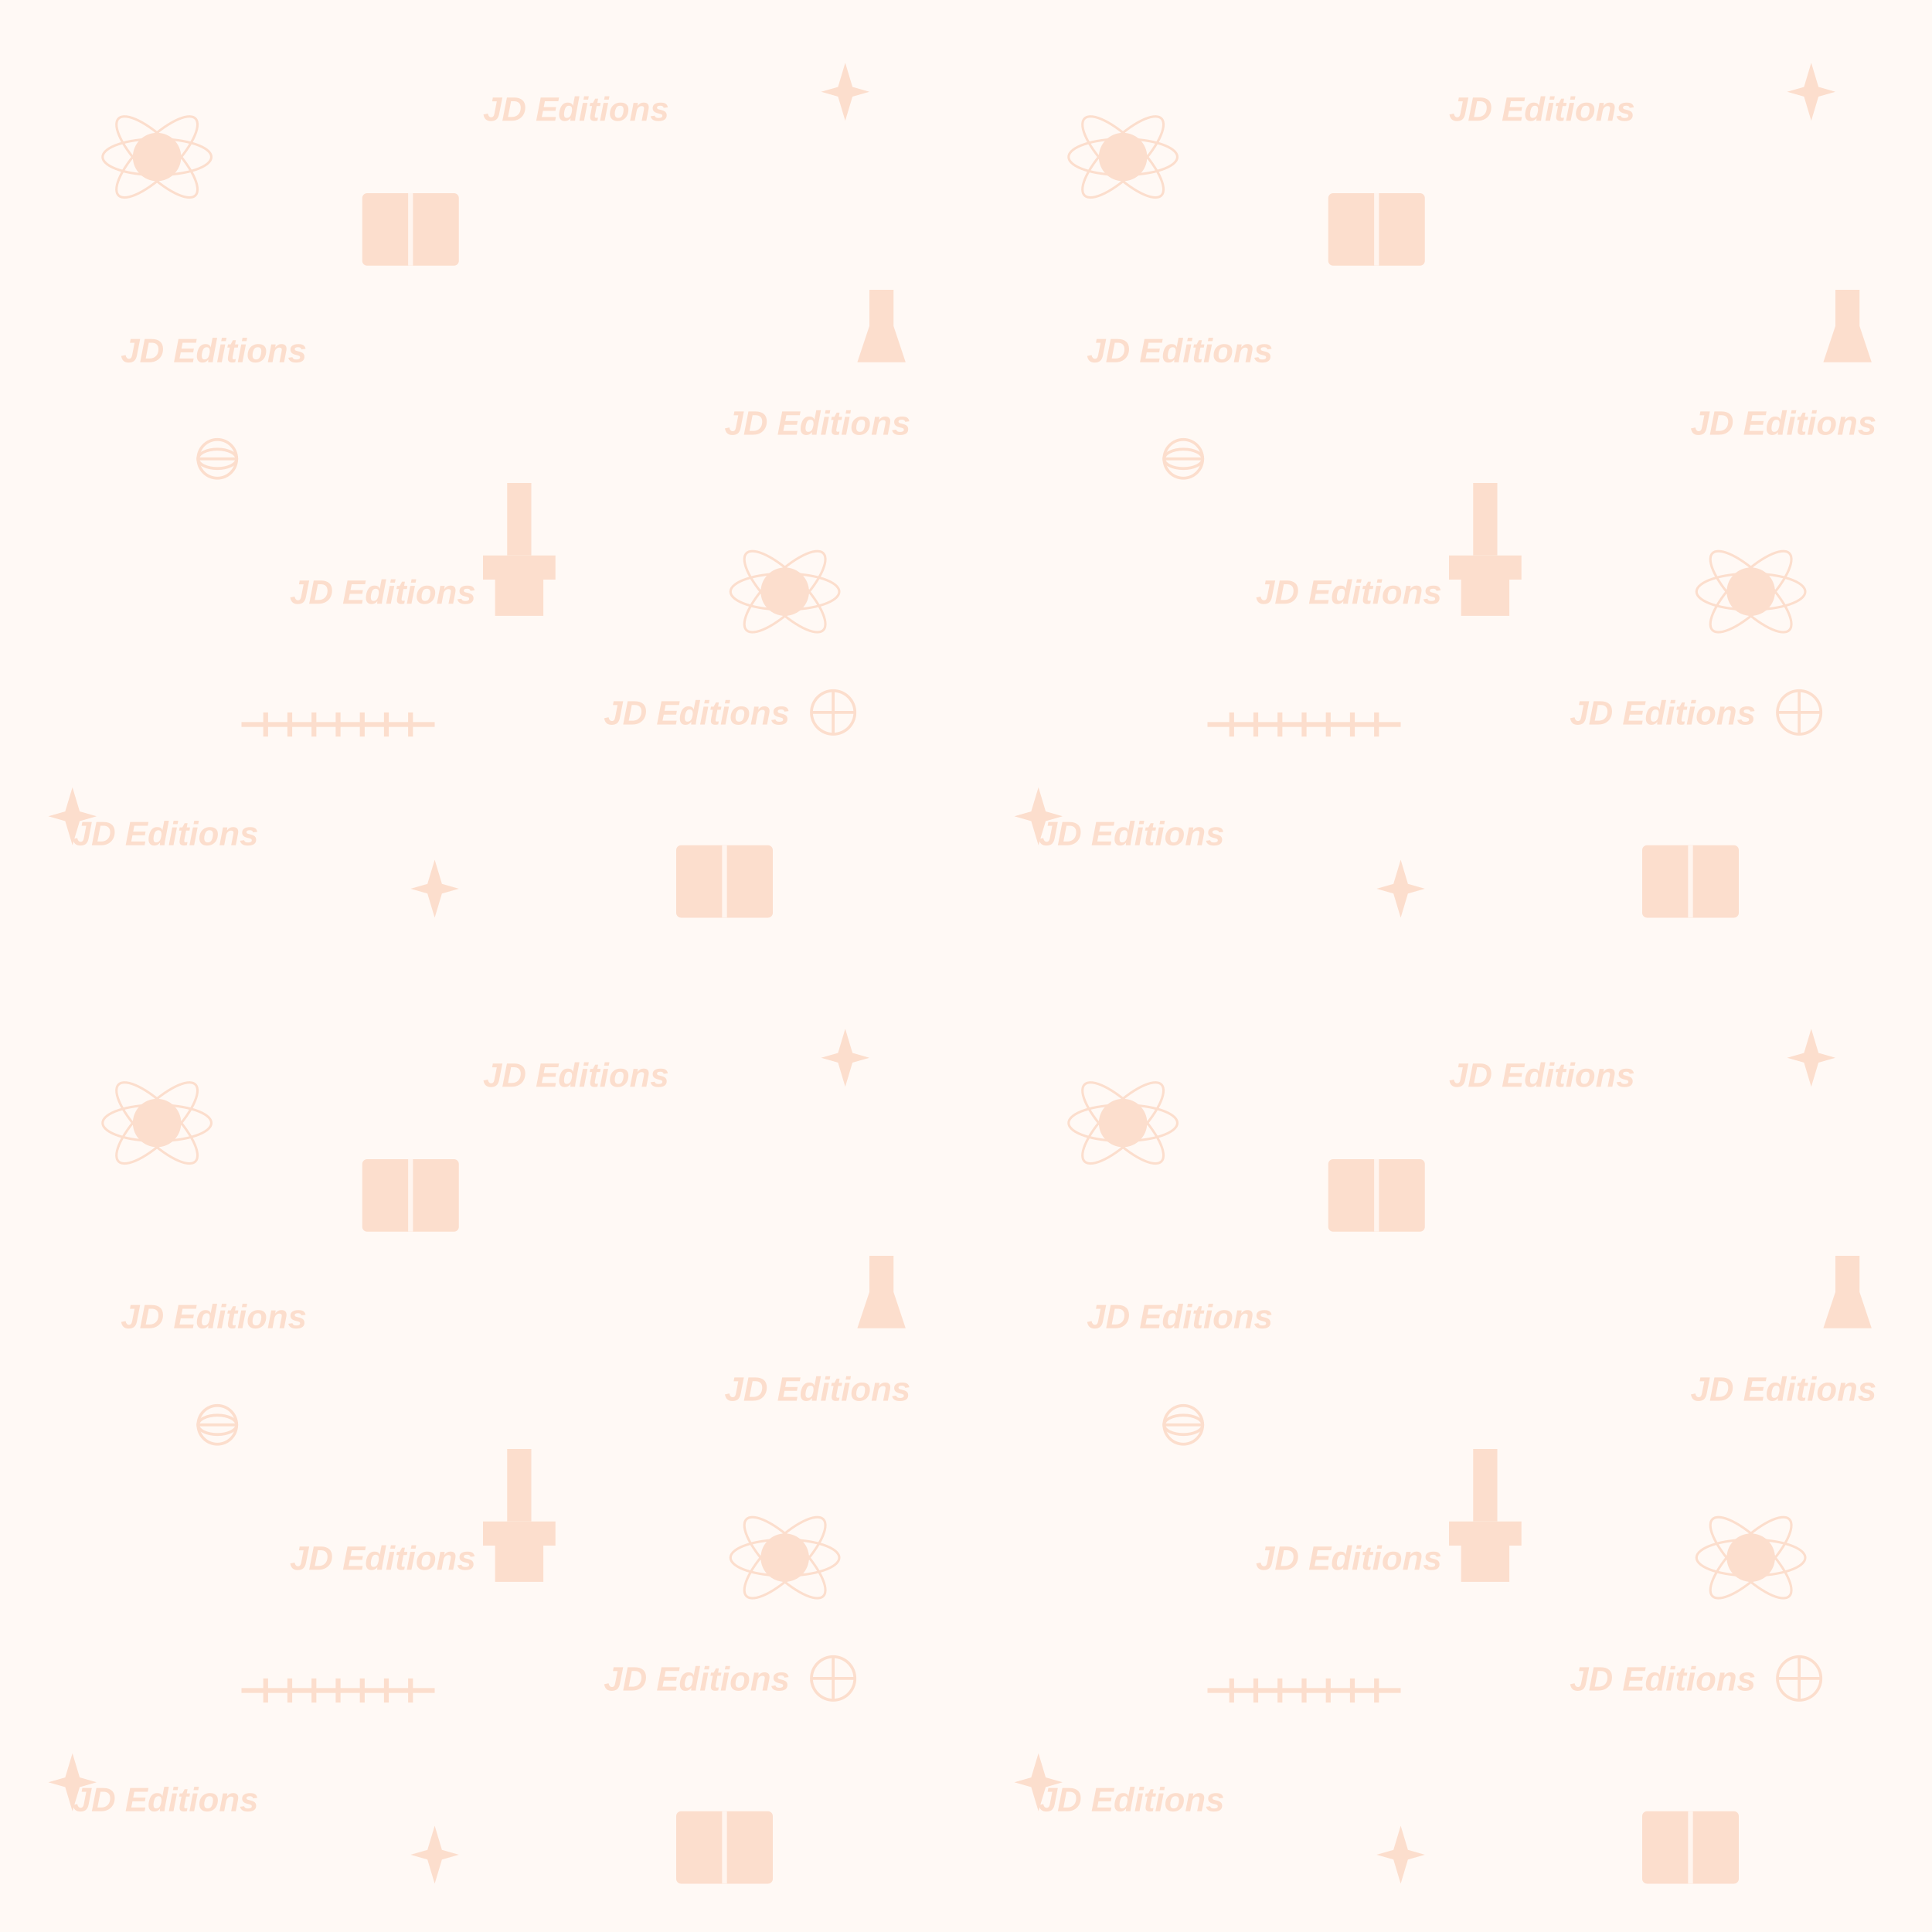
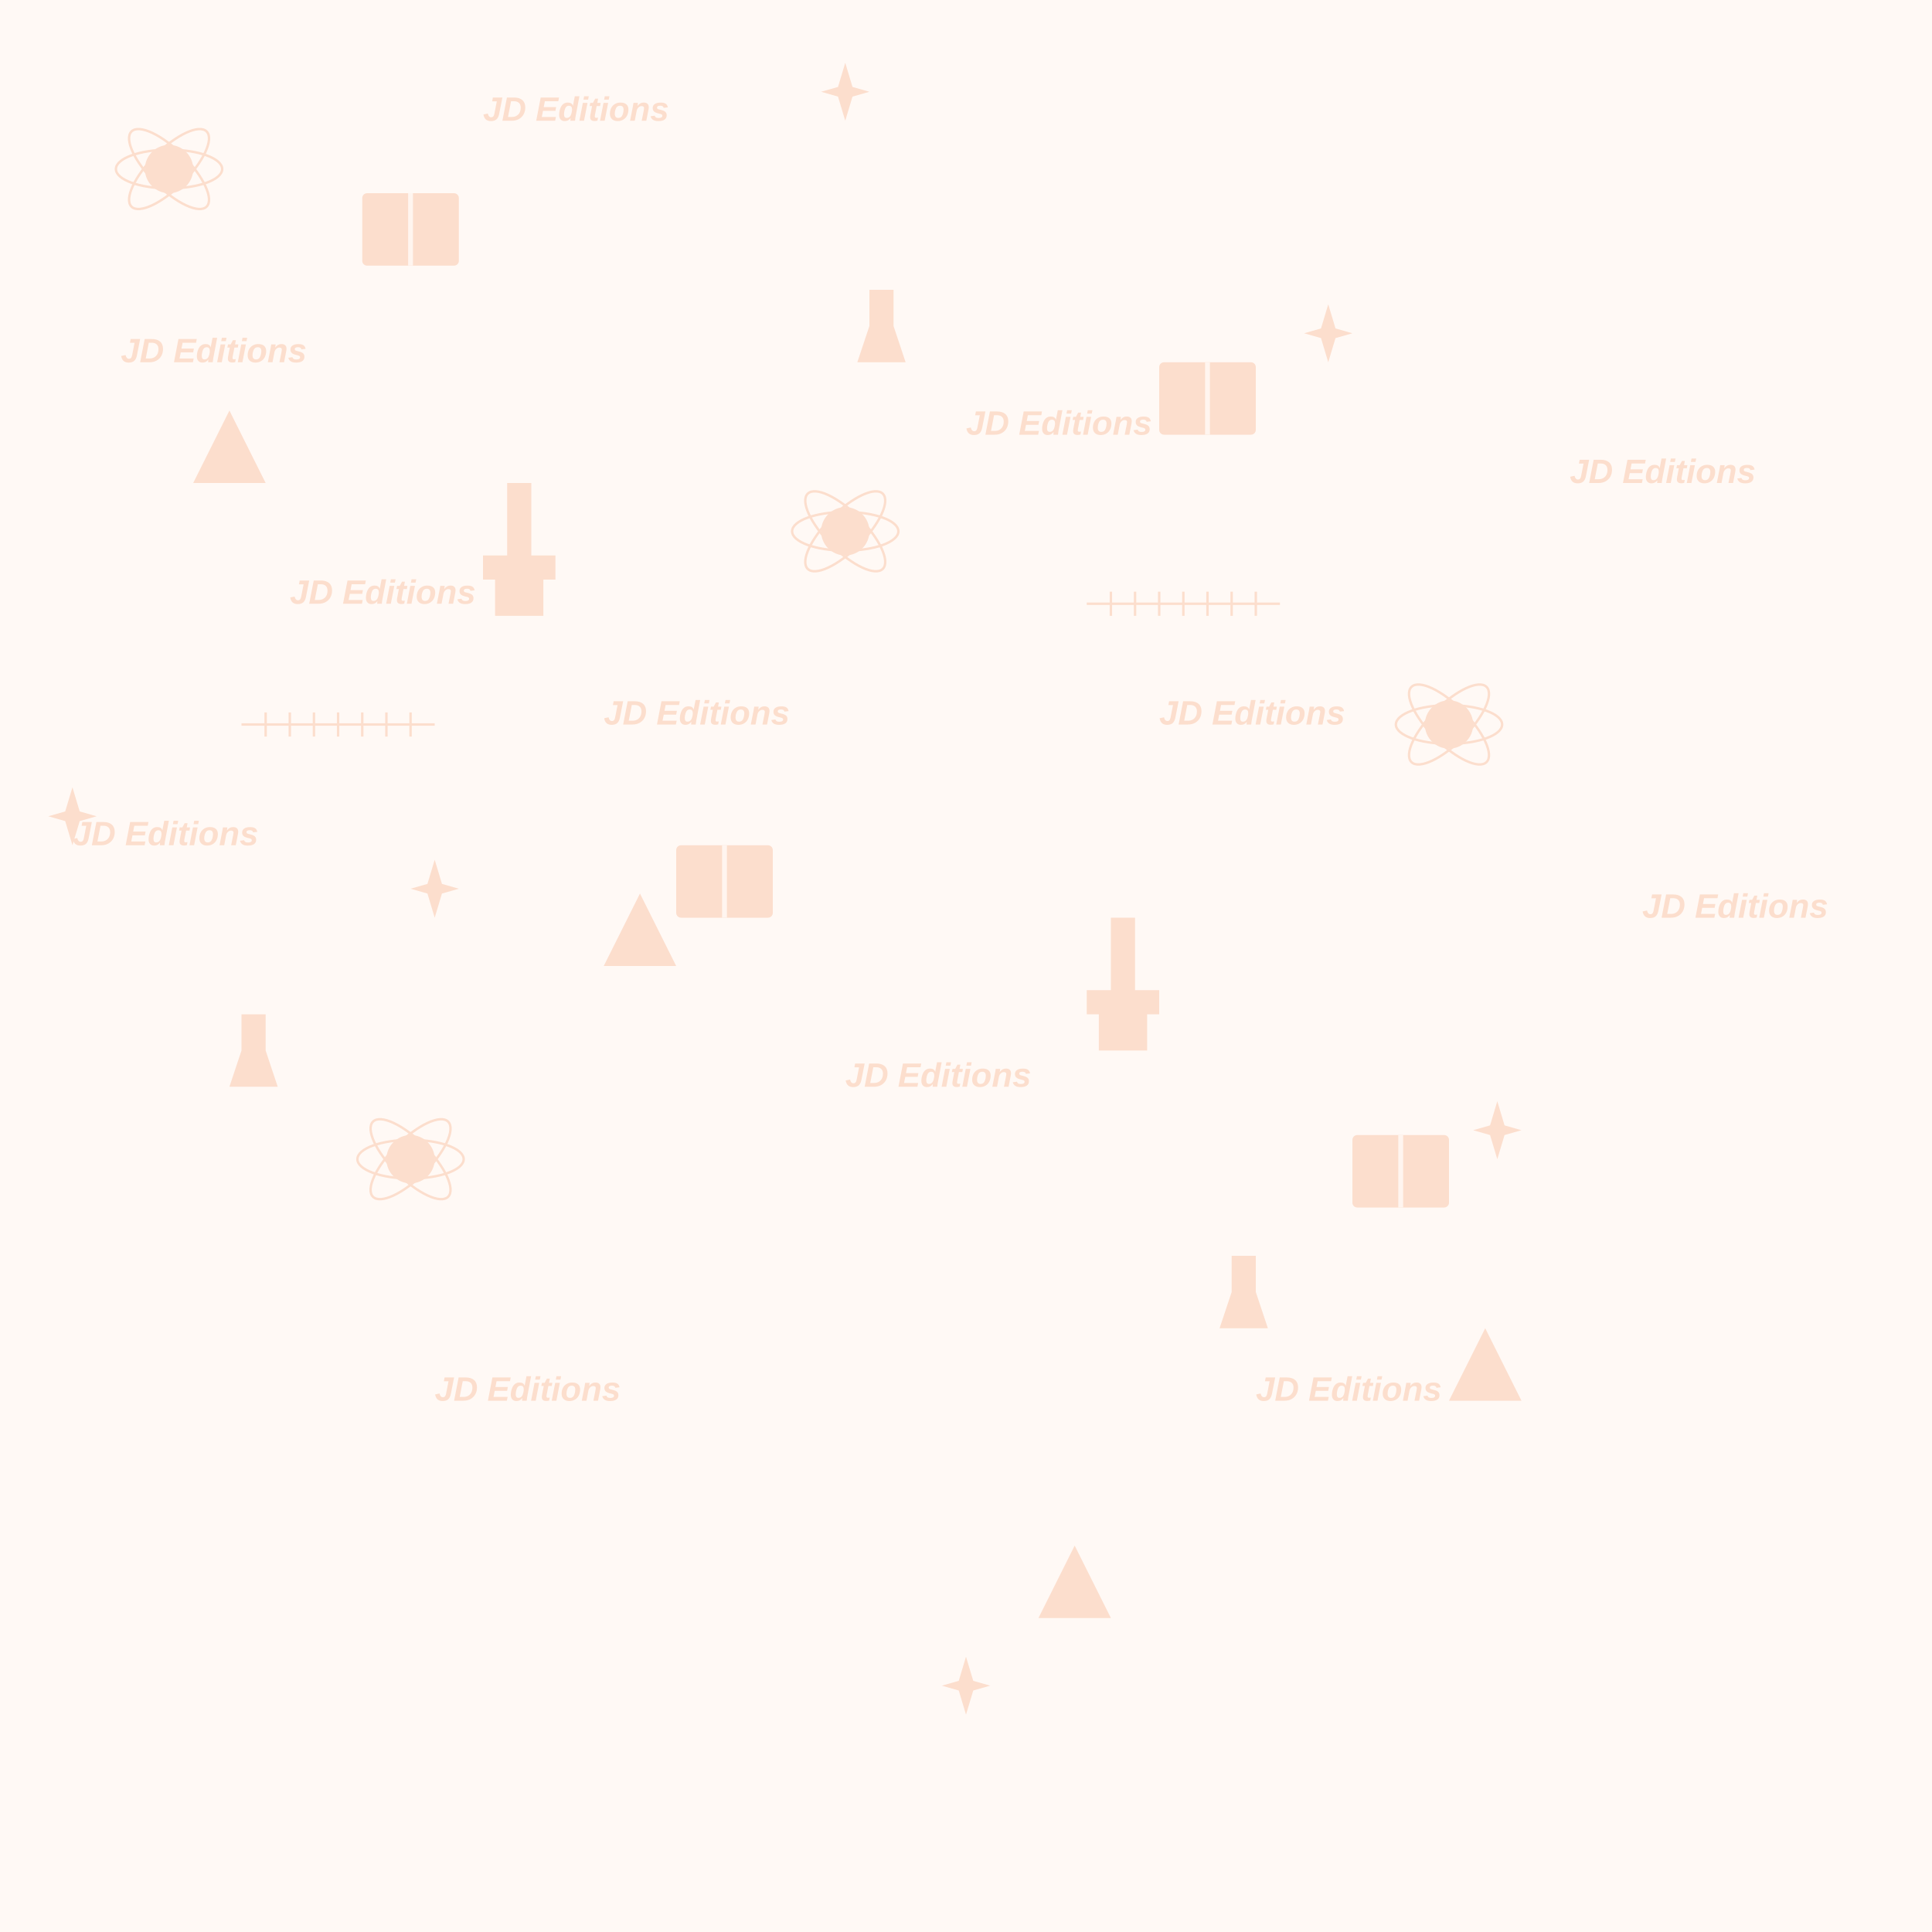
<svg xmlns="http://www.w3.org/2000/svg" width="800" height="800" viewBox="0 0 800 800">
-   <defs>
-     <pattern id="educationalPattern" patternUnits="userSpaceOnUse" width="400" height="400" patternTransform="rotate(0)">
-       <rect x="0" y="0" width="400" height="400" fill="#FFF9F5" />
-       <g fill="#FCDECD" transform="translate(40, 40) scale(0.5)">
-         <circle cx="50" cy="50" r="20" />
-         <ellipse cx="50" cy="50" rx="45" ry="15" transform="rotate(45 50 50)" fill="none" stroke="#FCDECD" stroke-width="2" />
-         <ellipse cx="50" cy="50" rx="45" ry="15" transform="rotate(-45 50 50)" fill="none" stroke="#FCDECD" stroke-width="2" />
-         <ellipse cx="50" cy="50" rx="45" ry="15" transform="rotate(0 50 50)" fill="none" stroke="#FCDECD" stroke-width="2" />
-       </g>
-       <g fill="#FCDECD" transform="translate(300, 220) scale(0.5)">
-         <circle cx="50" cy="50" r="20" />
-         <ellipse cx="50" cy="50" rx="45" ry="15" transform="rotate(45 50 50)" fill="none" stroke="#FCDECD" stroke-width="2" />
-         <ellipse cx="50" cy="50" rx="45" ry="15" transform="rotate(-45 50 50)" fill="none" stroke="#FCDECD" stroke-width="2" />
-         <ellipse cx="50" cy="50" rx="45" ry="15" transform="rotate(0 50 50)" fill="none" stroke="#FCDECD" stroke-width="2" />
-       </g>
-       <g fill="#FCDECD" transform="translate(150, 80)">
-         <rect x="0" y="0" width="40" height="30" rx="2" />
-         <line x1="20" y1="0" x2="20" y2="30" stroke="#FFF5EF" stroke-width="2" />
-       </g>
-       <g fill="#FCDECD" transform="translate(280, 350)">
-         <rect x="0" y="0" width="40" height="30" rx="2" />
-         <line x1="20" y1="0" x2="20" y2="30" stroke="#FFF5EF" stroke-width="2" />
-       </g>
-       <g fill="#FCDECD" transform="translate(200, 200)">
-         <rect x="10" y="0" width="10" height="30" />
-         <rect x="0" y="30" width="30" height="10" />
-         <rect x="5" y="40" width="20" height="15" />
-       </g>
-       <g stroke="#FCDECD" stroke-width="2" transform="translate(100, 300)">
-         <line x1="0" y1="0" x2="80" y2="0" />
-         <line x1="10" y1="-5" x2="10" y2="5" />
-         <line x1="20" y1="-5" x2="20" y2="5" />
-         <line x1="30" y1="-5" x2="30" y2="5" />
-         <line x1="40" y1="-5" x2="40" y2="5" />
-         <line x1="50" y1="-5" x2="50" y2="5" />
-         <line x1="60" y1="-5" x2="60" y2="5" />
-         <line x1="70" y1="-5" x2="70" y2="5" />
-       </g>
-       <g fill="#FCDECD">
-         <path d="M30 350 L33 340 L40 338 L33 336 L30 326 L27 336 L20 338 L27 340 Z" />
-         <path d="M350 50 L353 40 L360 38 L353 36 L350 26 L347 36 L340 38 L347 40 Z" />
-         <path d="M180 380 L183 370 L190 368 L183 366 L180 356 L177 366 L170 368 L177 370 Z" />
-       </g>
-       <g fill="#FCDECD" transform="translate(350, 120)">
-         <path d="M10 0 L20 0 L20 15 L25 30 L5 30 L10 15 Z" />
-       </g>
-       <g fill="#FCDECD" font-family="Arial" font-style="italic" font-weight="bold">
-         <text x="50" y="150" font-size="14">JD Editions</text>
-         <text x="200" y="50" font-size="14">JD Editions</text>
-         <text x="300" y="180" font-size="14">JD Editions</text>
-         <text x="120" y="250" font-size="14">JD Editions</text>
-         <text x="250" y="300" font-size="14">JD Editions</text>
-         <text x="30" y="350" font-size="14">JD Editions</text>
-       </g>
-       <g fill="#FCDECD" transform="translate(80, 180) scale(0.2)">
-         <circle cx="50" cy="50" r="40" fill="none" stroke="#FCDECD" stroke-width="6" />
-         <ellipse cx="50" cy="50" rx="40" ry="20" fill="none" stroke="#FCDECD" stroke-width="6" />
-         <line x1="10" y1="50" x2="90" y2="50" stroke="#FCDECD" stroke-width="6" />
-       </g>
-       <g fill="#FCDECD" transform="translate(330, 280) scale(0.3)">
-         <circle cx="50" cy="50" r="30" fill="none" stroke="#FCDECD" stroke-width="4" />
-         <path d="M50 20 L50 80 M20 50 L80 50" stroke="#FCDECD" stroke-width="4" fill="none" />
-       </g>
-     </pattern>
-   </defs>
-   <rect width="100%" height="100%" fill="url(#educationalPattern)" />
+   <rect width="800" height="800" fill="#FFF9F5" />
+   <g fill="#FCDECD">
+     <circle cx="70" cy="70" r="10" />
+     <ellipse cx="70" cy="70" rx="22" ry="8" transform="rotate(45 70 70)" fill="none" stroke="#FCDECD" stroke-width="1" />
+     <ellipse cx="70" cy="70" rx="22" ry="8" transform="rotate(-45 70 70)" fill="none" stroke="#FCDECD" stroke-width="1" />
+     <ellipse cx="70" cy="70" rx="22" ry="8" transform="rotate(0 70 70)" fill="none" stroke="#FCDECD" stroke-width="1" />
+     <circle cx="350" cy="220" r="10" />
+     <ellipse cx="350" cy="220" rx="22" ry="8" transform="rotate(45 350 220)" fill="none" stroke="#FCDECD" stroke-width="1" />
+     <ellipse cx="350" cy="220" rx="22" ry="8" transform="rotate(-45 350 220)" fill="none" stroke="#FCDECD" stroke-width="1" />
+     <ellipse cx="350" cy="220" rx="22" ry="8" transform="rotate(0 350 220)" fill="none" stroke="#FCDECD" stroke-width="1" />
+     <circle cx="170" cy="480" r="10" />
+     <ellipse cx="170" cy="480" rx="22" ry="8" transform="rotate(45 170 480)" fill="none" stroke="#FCDECD" stroke-width="1" />
+     <ellipse cx="170" cy="480" rx="22" ry="8" transform="rotate(-45 170 480)" fill="none" stroke="#FCDECD" stroke-width="1" />
+     <ellipse cx="170" cy="480" rx="22" ry="8" transform="rotate(0 170 480)" fill="none" stroke="#FCDECD" stroke-width="1" />
+     <circle cx="600" cy="300" r="10" />
+     <ellipse cx="600" cy="300" rx="22" ry="8" transform="rotate(45 600 300)" fill="none" stroke="#FCDECD" stroke-width="1" />
+     <ellipse cx="600" cy="300" rx="22" ry="8" transform="rotate(-45 600 300)" fill="none" stroke="#FCDECD" stroke-width="1" />
+     <ellipse cx="600" cy="300" rx="22" ry="8" transform="rotate(0 600 300)" fill="none" stroke="#FCDECD" stroke-width="1" />
+   </g>
+   <g fill="#FCDECD">
+     <rect x="150" y="80" width="40" height="30" rx="2" />
+     <line x1="170" y1="80" x2="170" y2="110" stroke="#FFF5EF" stroke-width="2" />
+     <rect x="480" y="150" width="40" height="30" rx="2" />
+     <line x1="500" y1="150" x2="500" y2="180" stroke="#FFF5EF" stroke-width="2" />
+     <rect x="280" y="350" width="40" height="30" rx="2" />
+     <line x1="300" y1="350" x2="300" y2="380" stroke="#FFF5EF" stroke-width="2" />
+     <rect x="560" y="470" width="40" height="30" rx="2" />
+     <line x1="580" y1="470" x2="580" y2="500" stroke="#FFF5EF" stroke-width="2" />
+   </g>
+   <path fill="#FCDECD" d="M210 200 h10 v30 h-10 z M200 230 h30 v10 h-30 z M205 240 h20 v15 h-20 z" />
+   <path fill="#FCDECD" d="M460 380 h10 v30 h-10 z M450 410 h30 v10 h-30 z M455 420 h20 v15 h-20 z" />
+   <g stroke="#FCDECD" stroke-width="1">
+     <line x1="100" y1="300" x2="180" y2="300" />
+     <line x1="110" y1="295" x2="110" y2="305" />
+     <line x1="120" y1="295" x2="120" y2="305" />
+     <line x1="130" y1="295" x2="130" y2="305" />
+     <line x1="140" y1="295" x2="140" y2="305" />
+     <line x1="150" y1="295" x2="150" y2="305" />
+     <line x1="160" y1="295" x2="160" y2="305" />
+     <line x1="170" y1="295" x2="170" y2="305" />
+     <line x1="450" y1="250" x2="530" y2="250" />
+     <line x1="460" y1="245" x2="460" y2="255" />
+     <line x1="470" y1="245" x2="470" y2="255" />
+     <line x1="480" y1="245" x2="480" y2="255" />
+     <line x1="490" y1="245" x2="490" y2="255" />
+     <line x1="500" y1="245" x2="500" y2="255" />
+     <line x1="510" y1="245" x2="510" y2="255" />
+     <line x1="520" y1="245" x2="520" y2="255" />
+   </g>
+   <g fill="#FCDECD">
+     <path d="M30 350 L33 340 L40 338 L33 336 L30 326 L27 336 L20 338 L27 340 Z" />
+     <path d="M350 50 L353 40 L360 38 L353 36 L350 26 L347 36 L340 38 L347 40 Z" />
+     <path d="M180 380 L183 370 L190 368 L183 366 L180 356 L177 366 L170 368 L177 370 Z" />
+     <path d="M400 710 L403 700 L410 698 L403 696 L400 686 L397 696 L390 698 L397 700 Z" />
+     <path d="M550 150 L553 140 L560 138 L553 136 L550 126 L547 136 L540 138 L547 140 Z" />
+     <path d="M620 480 L623 470 L630 468 L623 466 L620 456 L617 466 L610 468 L617 470 Z" />
+   </g>
+   <g fill="#FCDECD">
+     <path d="M360 120 L370 120 L370 135 L375 150 L355 150 L360 135 Z" />
+     <path d="M100 420 L110 420 L110 435 L115 450 L95 450 L100 435 Z" />
+     <path d="M510 520 L520 520 L520 535 L525 550 L505 550 L510 535 Z" />
+   </g>
+   <g fill="#FCDECD" font-family="Arial, sans-serif" font-style="italic" font-weight="bold">
+     <text x="50" y="150" font-size="14">JD Editions</text>
+     <text x="200" y="50" font-size="14">JD Editions</text>
+     <text x="400" y="180" font-size="14">JD Editions</text>
+     <text x="120" y="250" font-size="14">JD Editions</text>
+     <text x="250" y="300" font-size="14">JD Editions</text>
+     <text x="30" y="350" font-size="14">JD Editions</text>
+     <text x="350" y="450" font-size="14">JD Editions</text>
+     <text x="480" y="300" font-size="14">JD Editions</text>
+     <text x="520" y="580" font-size="14">JD Editions</text>
+     <text x="180" y="580" font-size="14">JD Editions</text>
+     <text x="680" y="380" font-size="14">JD Editions</text>
+     <text x="650" y="200" font-size="14">JD Editions</text>
+   </g>
+   <g fill="#FCDECD">
+     <path d="M250 400 L280 400 L265 370 Z" />
+     <path d="M600 580 L630 580 L615 550 Z" />
+     <path d="M80 200 L110 200 L95 170 Z" />
+     <path d="M430 670 L460 670 L445 640 Z" />
+   </g>
</svg>
